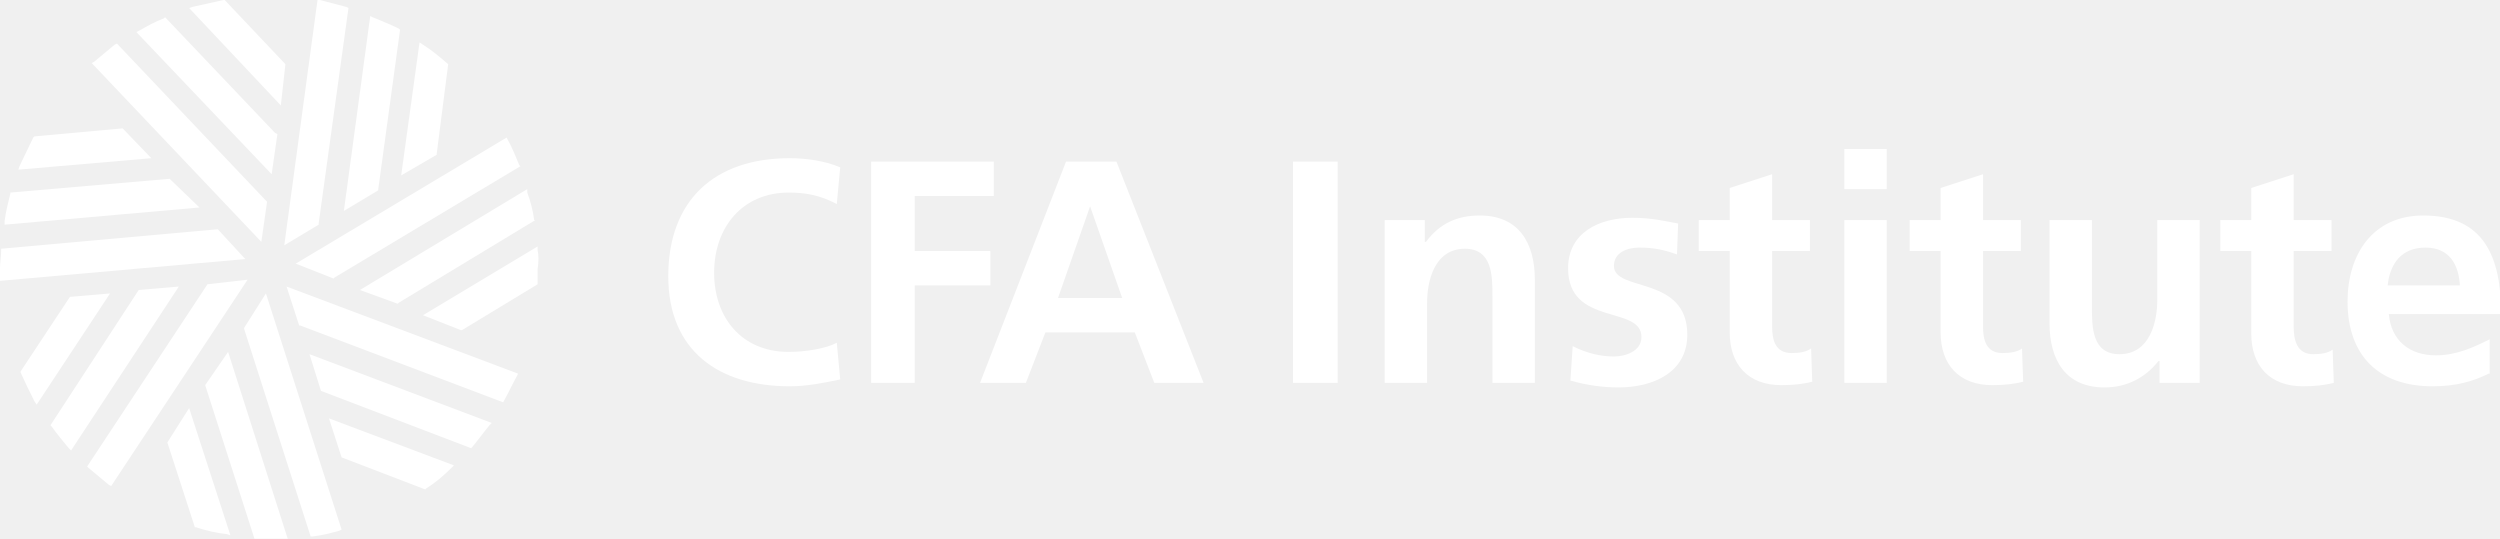
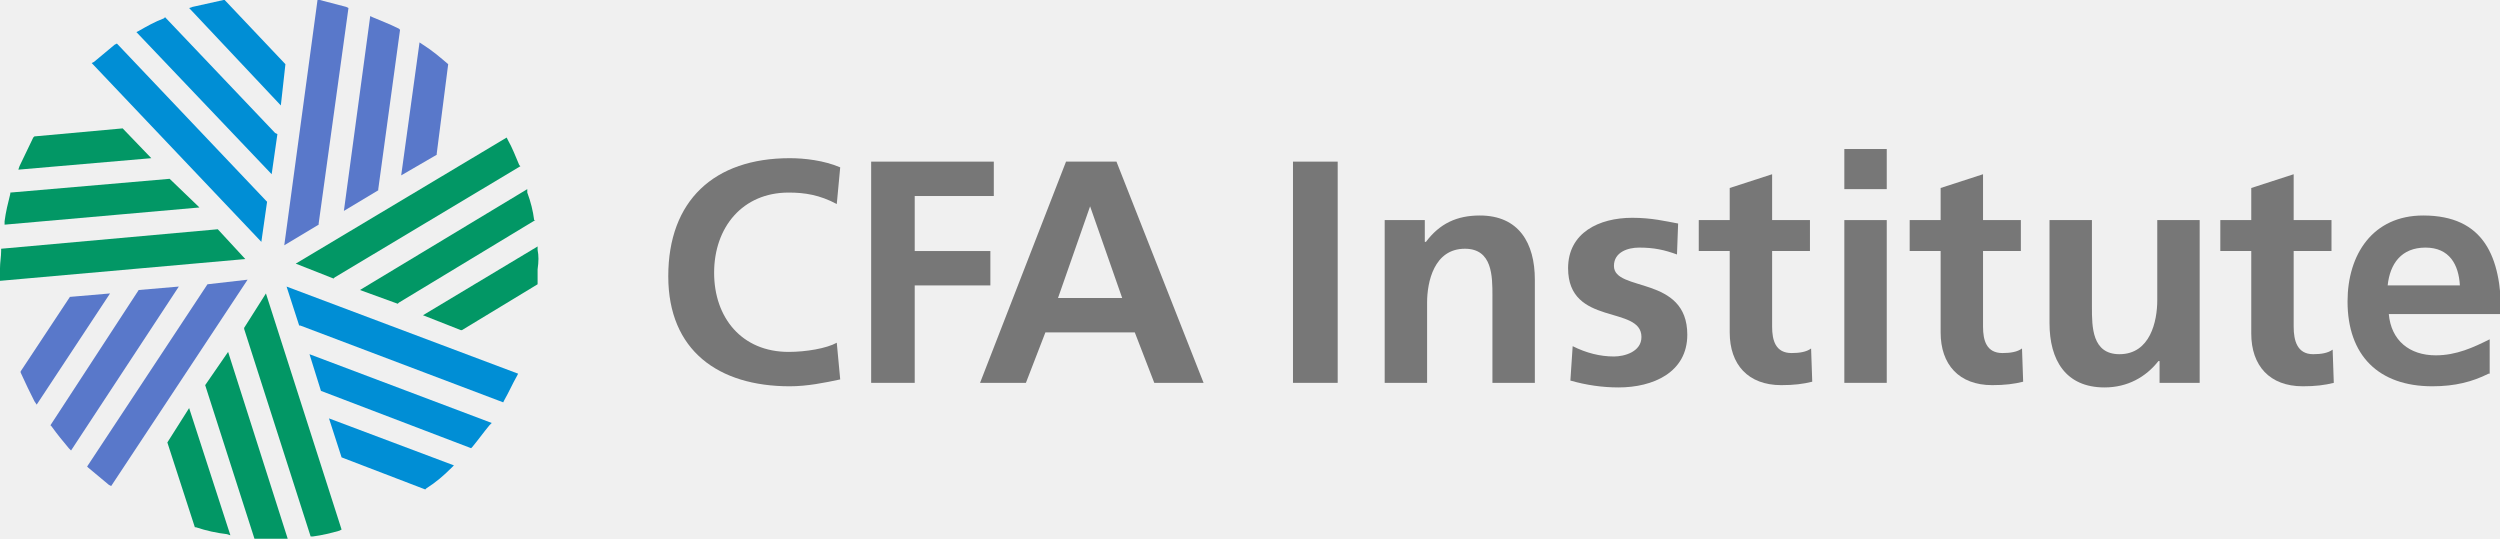
<svg xmlns="http://www.w3.org/2000/svg" version="1.1" id="Layer_1" x="0px" y="0px" viewBox="0 0 218.1 47" style="enable-background:new 0 0 218.1 47;" xml:space="preserve">
  <style type="text/css">
-   .st0{fill:#FFFFFF;}
- 	.st1{fill:#FFFFFF;}
- 	.st2{fill:#FFFFFF;}
- 	.st3{fill:#FFFFFF;}
+   .st0{fill:#5978CA;}
+ 	.st1{fill:#008ED5;}
+ 	.st2{fill:#029765;}
+ 	.st3{fill:#777777;}
 </style>
  <g>
    <path class="st0" d="M30.2,0.6c-0.8-0.2-1.5-0.4-2.3-0.6l-0.2,0l-2.9,21.4l3-1.8l0-0.1l2.6-18.8L30.2,0.6z">
  </path>
    <path class="st0" d="M32.5,1.5l-0.2-0.1l-2.3,17l3-1.8l0-0.1l1.9-13.9l-0.1-0.1C34,2.1,33.2,1.8,32.5,1.5">
  </path>
    <path class="st0" d="M39.1,5.6c-0.7-0.6-1.4-1.2-2.2-1.7l-0.3-0.2l-1.6,11.6l3.1-1.8l0-0.1L39.1,5.6L39.1,5.6z">
  </path>
    <path class="st1" d="M10.2,3.8L10,3.9C9.4,4.4,8.8,4.9,8.2,5.4L8,5.5l14.8,15.6l0.5-3.5l-0.1-0.1L10.2,3.8z">
  </path>
    <path class="st1" d="M14.4,1.5l-0.1,0.1c-0.8,0.3-1.5,0.7-2.2,1.1l-0.2,0.1l11.8,12.4l0.5-3.5L24,11.6L14.4,1.5z">
  </path>
    <path class="st1" d="M24.9,5.6L19.6,0l-0.1,0c-0.9,0.2-1.8,0.4-2.7,0.6l-0.3,0.1l8,8.5L24.9,5.6L24.9,5.6z">
  </path>
    <path class="st2" d="M46.6,19.2c-0.1-0.8-0.3-1.6-0.6-2.4L46,16.5l-14.6,8.8l3.3,1.2l0.1-0.1l11.9-7.2L46.6,19.2z">
  </path>
    <path class="st2" d="M45.3,14.4c-0.3-0.7-0.6-1.5-1-2.2l-0.1-0.2l-18.4,11l3.3,1.3l0.1-0.1l16.2-9.7L45.3,14.4z">
  </path>
    <path class="st2" d="M46.9,21.8l0-0.3l-10,6l3.3,1.3l0.1,0l6.6-4l0-0.1c0-0.4,0-0.8,0-1.2C47,22.8,47,22.3,46.9,21.8">
  </path>
    <path class="st2" d="M14.6,38.6L14.6,38.6l2.4,7.4l0.1,0c0.9,0.3,1.8,0.5,2.7,0.6l0.3,0.1l-3.6-11.1L14.6,38.6z">
  </path>
    <path class="st2" d="M23.2,25.6l-1.9,3l0,0.1l5.8,18.1l0.2,0c0.8-0.1,1.6-0.3,2.3-0.5l0.2-0.1L23.2,25.6z">
  </path>
    <path class="st2" d="M17.9,33.6L17.9,33.6L22.2,47l0.1,0c0.4,0,0.7,0,1.1,0c0.5,0,0.9,0,1.4,0l0.3,0l-5.2-16.3L17.9,33.6z">
  </path>
    <path class="st0" d="M6.1,25.9L6.1,25.9l-4.3,6.5l0,0.1C2.2,33.4,2.6,34.2,3,35l0.2,0.3l6.4-9.7L6.1,25.9z">
  </path>
    <path class="st0" d="M18.1,24.8L18.1,24.8L7.6,40.7l0.1,0.1c0.6,0.5,1.2,1,1.8,1.5l0.2,0.1l11.9-18L18.1,24.8z">
  </path>
    <path class="st0" d="M12.1,25.3L12.1,25.3L4.4,37.1l0.1,0.1c0.5,0.7,1,1.3,1.5,1.9l0.2,0.2L15.6,25L12.1,25.3z">
  </path>
    <path class="st2" d="M19,20L19,20L0.1,21.7l0,0.2c0,0.5-0.1,1-0.1,1.5c0,0.3,0,0.6,0,0.9l0,0.2l21.4-1.9L19,20z">
  </path>
    <path class="st2" d="M10.7,11.2L10.7,11.2l-7.7,0.7L2.9,12c-0.4,0.8-0.8,1.7-1.2,2.5l-0.1,0.3l11.6-1L10.7,11.2z">
  </path>
    <path class="st2" d="M14.8,15.6L14.8,15.6L0.9,16.8l0,0.1c-0.2,0.8-0.4,1.6-0.5,2.4l0,0.3l17-1.5L14.8,15.6z">
  </path>
    <path class="st1" d="M25,25l1.1,3.4l0.1,0l17.7,6.7l0.1-0.2c0.4-0.7,0.7-1.4,1.1-2.1l0.1-0.2L25,25z">
  </path>
    <path class="st1" d="M28,34.1L28,34.1l13.1,5l0.1-0.1c0.5-0.6,1-1.3,1.5-1.9l0.2-0.2l-15.9-6L28,34.1z">
  </path>
    <path class="st1" d="M29.8,39.9L29.8,39.9l7.3,2.8l0.1-0.1c0.8-0.5,1.5-1.1,2.2-1.8l0.2-0.2l-10.9-4.1L29.8,39.9z">
  </path>
    <path class="st3" d="M73.3,33.1c-1.4,0.3-2.9,0.6-4.4,0.6c-6.2,0-10.6-3.1-10.6-9.6c0-6.6,4-10.3,10.6-10.3c1.3,0,3,0.2,4.4,0.8   L73,17.8c-1.5-0.8-2.8-1-4.2-1c-4,0-6.5,3-6.5,7c0,3.9,2.4,6.9,6.5,6.9c1.5,0,3.3-0.3,4.2-0.8L73.3,33.1z">
  </path>
    <polygon class="st3" points="76,14.1 86.7,14.1 86.7,17.1 79.8,17.1 79.8,21.9 86.4,21.9 86.4,24.9 79.8,24.9 79.8,33.4 76,33.4     ">
  </polygon>
    <path class="st3" d="M95.1,18L95.1,18l-2.8,8l5.6,0L95.1,18z M93,14.1l4.4,0l7.6,19.3l-4.3,0L99,29l-7.8,0l-1.7,4.4l-4,0L93,14.1z">
  </path>
    <rect x="112.8" y="14.1" class="st3" width="3.9" height="19.3">
  </rect>
    <path class="st3" d="M120.8,19.2l3.5,0v1.9h0.1c1.2-1.6,2.7-2.3,4.7-2.3c3.4,0,4.8,2.4,4.8,5.6l0,9l-3.7,0l0-7.6   c0-1.7,0-4.1-2.4-4.1c-2.7,0-3.3,2.9-3.3,4.7l0,7h-3.7L120.8,19.2z">
  </path>
    <path class="st3" d="M146.3,22.2c-1.1-0.4-2-0.6-3.3-0.6c-1,0-2.2,0.4-2.2,1.6c0,2.3,6.4,0.8,6.4,6c0,3.3-3,4.6-6,4.6   c-1.4,0-2.8-0.2-4.2-0.6l0.2-3c1.2,0.6,2.4,0.9,3.6,0.9c0.9,0,2.4-0.4,2.4-1.7c0-2.8-6.4-0.9-6.4-6c0-3.1,2.7-4.4,5.6-4.4   c1.7,0,2.9,0.3,4,0.5L146.3,22.2z">
  </path>
    <path class="st3" d="M150.9,21.9l-2.7,0v-2.7l2.7,0v-2.8l3.7-1.2l0,4l3.3,0l0,2.7l-3.3,0l0,6.6c0,1.2,0.3,2.3,1.7,2.3   c0.7,0,1.3-0.1,1.7-0.4l0.1,2.9c-0.8,0.2-1.6,0.3-2.7,0.3c-2.9,0-4.5-1.8-4.5-4.6L150.9,21.9z">
  </path>
    <path class="st3" d="M160.9,13l3.7,0l0,3.5l-3.7,0L160.9,13z M160.9,19.2l3.7,0l0,14.2l-3.7,0L160.9,19.2z">
  </path>
    <path class="st3" d="M169.3,21.9l-2.7,0l0-2.7l2.7,0v-2.8l3.7-1.2v4l3.3,0l0,2.7l-3.3,0l0,6.6c0,1.2,0.3,2.3,1.7,2.3   c0.7,0,1.3-0.1,1.7-0.4l0.1,2.9c-0.8,0.2-1.6,0.3-2.7,0.3c-2.9,0-4.5-1.8-4.5-4.6L169.3,21.9z">
  </path>
    <path class="st3" d="M191.9,33.4l-3.5,0v-1.9h-0.1c-1.1,1.4-2.7,2.3-4.7,2.3c-3.4,0-4.8-2.4-4.8-5.6l0-9l3.7,0l0,7.6   c0,1.7,0,4.1,2.4,4.1c2.7,0,3.3-2.9,3.3-4.7l0-7l3.7,0L191.9,33.4z">
  </path>
    <path class="st3" d="M196.4,21.9l-2.7,0v-2.7l2.7,0v-2.8l3.7-1.2l0,4l3.3,0l0,2.7l-3.3,0l0,6.6c0,1.2,0.3,2.4,1.7,2.4   c0.7,0,1.3-0.1,1.7-0.4l0.1,2.9c-0.8,0.2-1.6,0.3-2.7,0.3c-2.9,0-4.5-1.8-4.5-4.6L196.4,21.9z">
  </path>
    <path class="st3" d="M214.6,24.9c-0.1-1.8-0.9-3.3-3-3.3c-2.1,0-3.1,1.4-3.3,3.3L214.6,24.9z M217.1,32.6c-1.4,0.7-2.9,1.1-4.9,1.1   c-4.7,0-7.4-2.7-7.4-7.4c0-4.1,2.2-7.5,6.6-7.5c5.3,0,6.8,3.6,6.8,8.6l-9.8,0c0.2,2.3,1.8,3.6,4.1,3.6c1.8,0,3.3-0.7,4.7-1.4V32.6z   ">
  </path>
  </g>
</svg>
